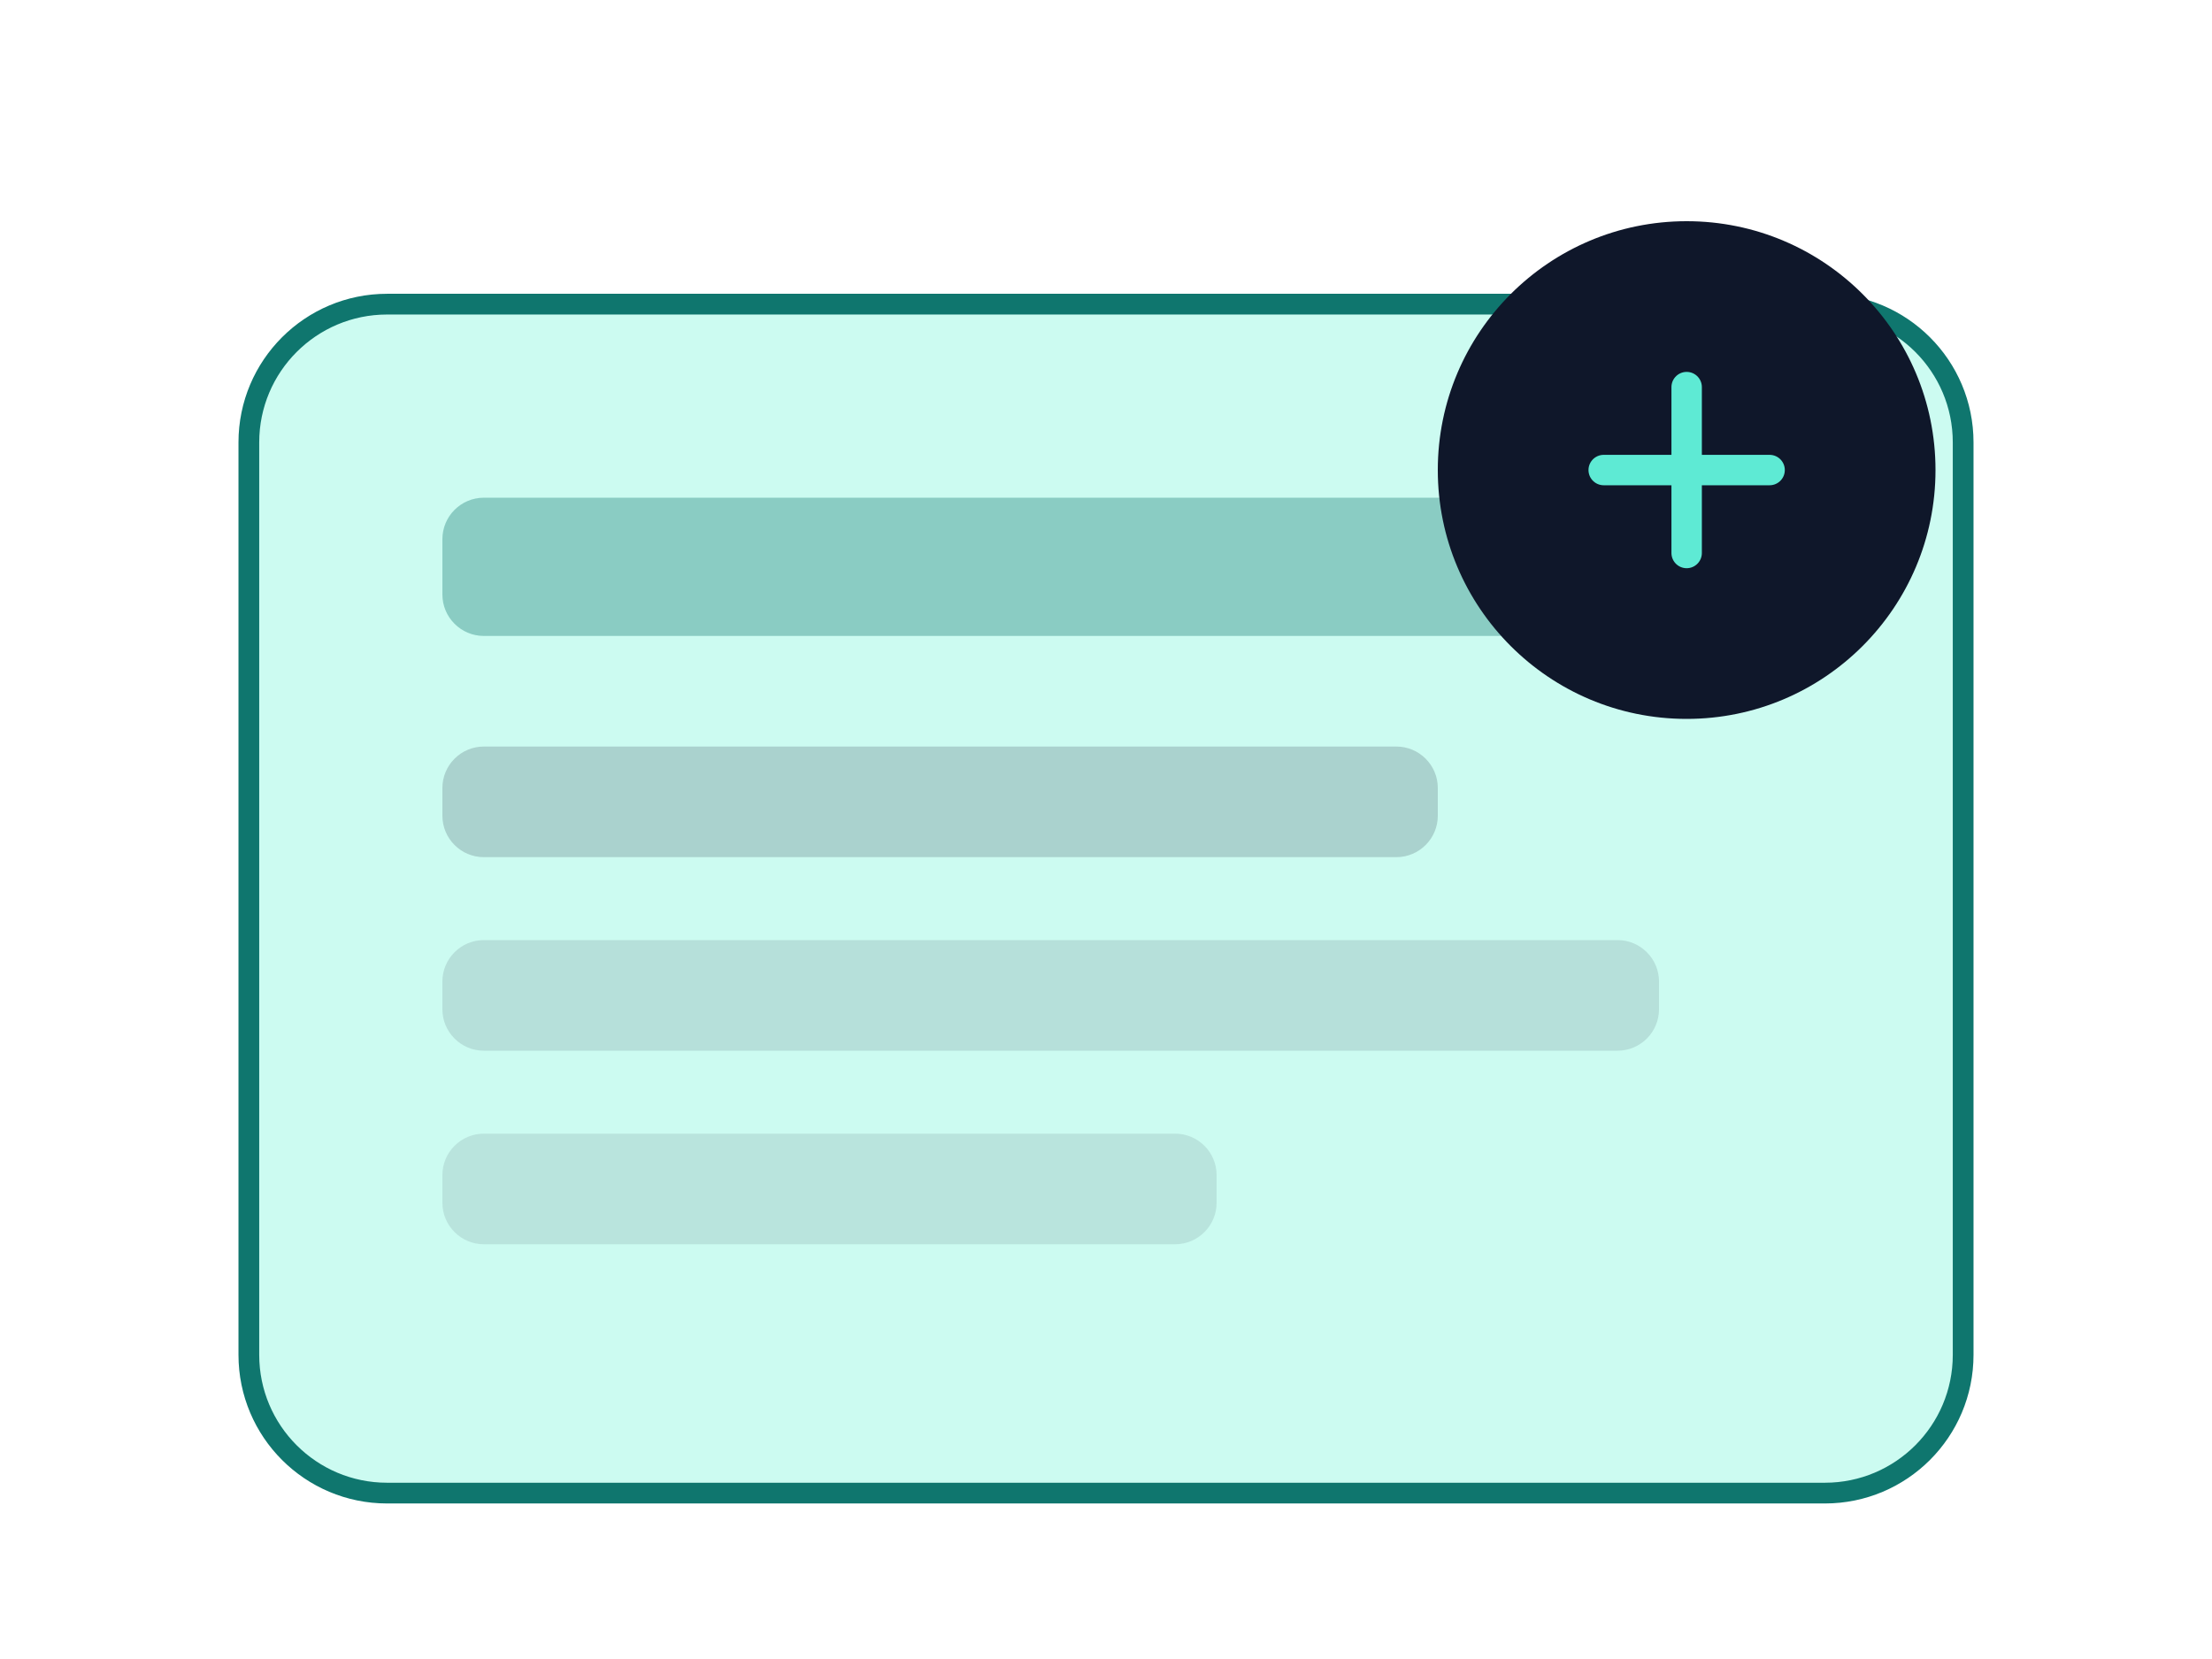
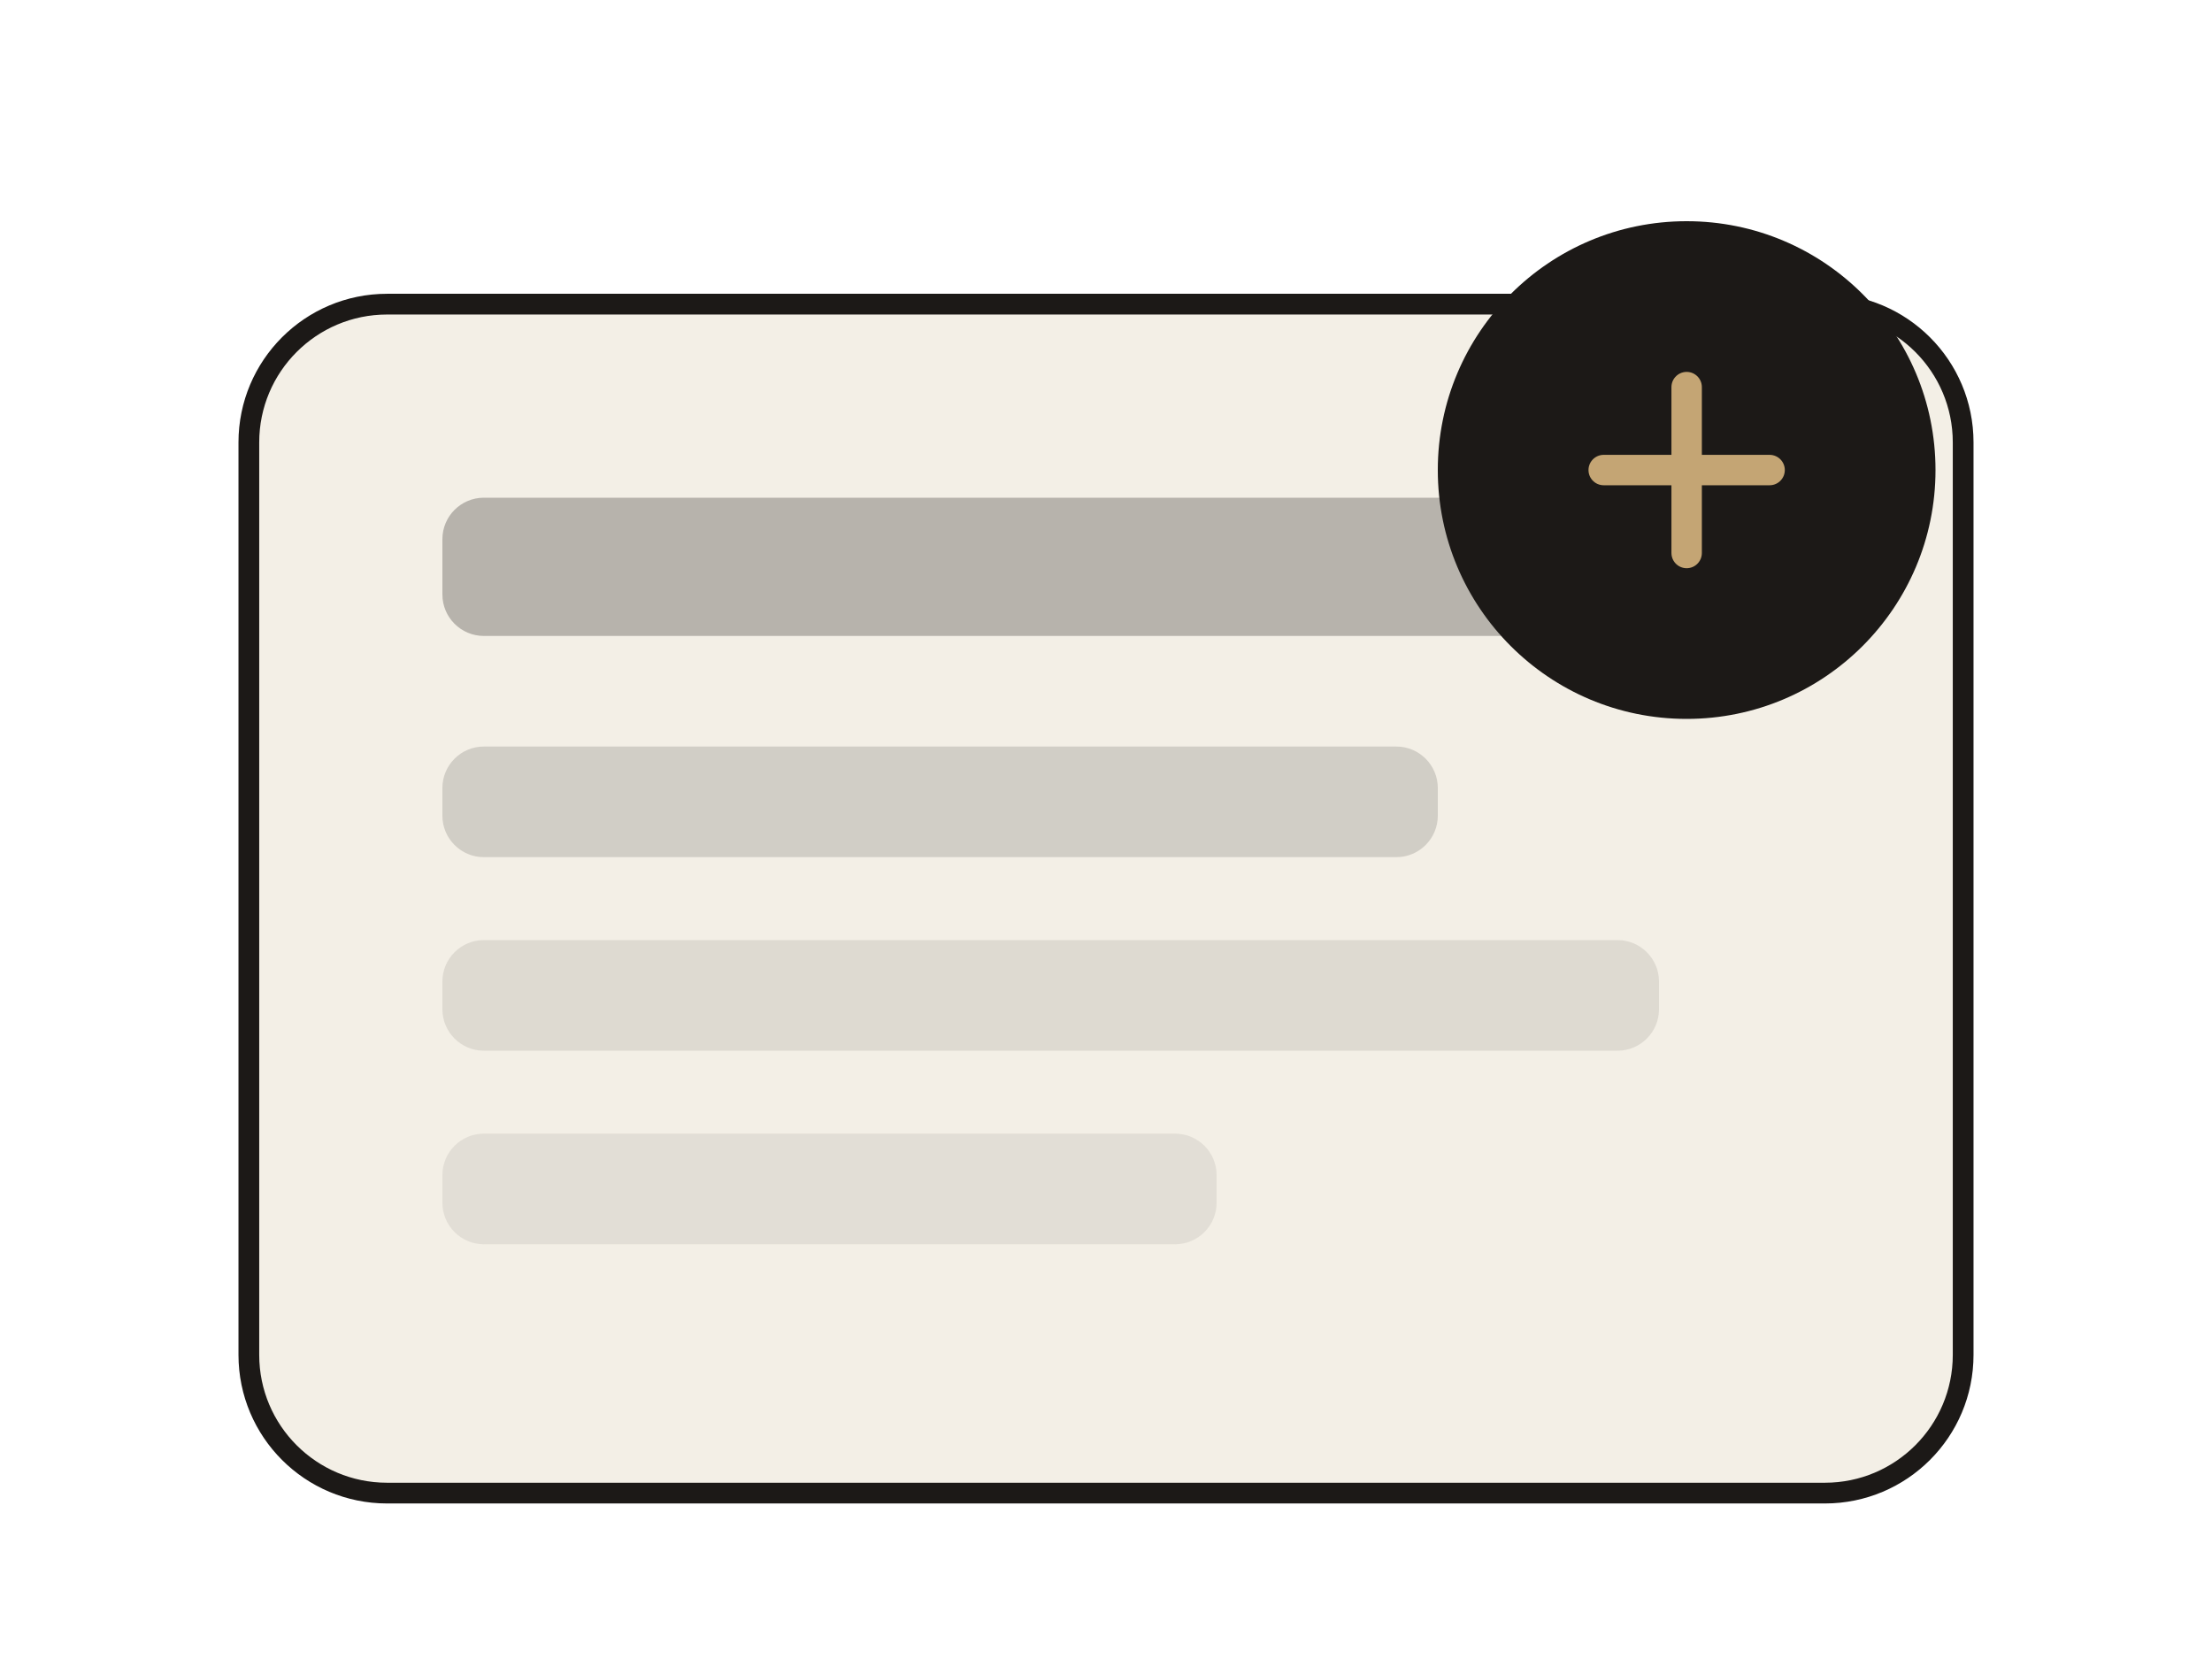
<svg xmlns="http://www.w3.org/2000/svg" viewBox="0 0 160 120" fill="none" aria-hidden="true">
-   <rect x="18" y="22" width="124" height="86" rx="10" fill="#ccfbf1" stroke="#0f766e" stroke-width="1.5" />
-   <rect x="32" y="36" width="96" height="10" rx="3" fill="#0f766e" opacity=".35" />
-   <rect x="32" y="54" width="72" height="8" rx="3" fill="#0f172a" opacity=".18" />
-   <rect x="32" y="68" width="88" height="8" rx="3" fill="#0f172a" opacity=".12" />
-   <rect x="32" y="82" width="56" height="8" rx="3" fill="#0f172a" opacity=".1" />
-   <circle cx="122" cy="34" r="18" fill="#0f172a" />
-   <path d="M116 34h12M122 28v12" stroke="#5eead4" stroke-width="2.2" stroke-linecap="round" />
+   <rect x="18" y="22" width="124" height="86" rx="10" fill="#f3efe6" stroke="#1c1917" stroke-width="1.5" />
+   <rect x="32" y="36" width="96" height="10" rx="3" fill="#1c1917" opacity=".28" />
+   <rect x="32" y="54" width="72" height="8" rx="3" fill="#1c1917" opacity=".16" />
+   <rect x="32" y="68" width="88" height="8" rx="3" fill="#1c1917" opacity=".1" />
+   <rect x="32" y="82" width="56" height="8" rx="3" fill="#1c1917" opacity=".08" />
+   <circle cx="122" cy="34" r="18" fill="#1c1917" />
+   <path d="M116 34h12M122 28v12" stroke="#c4a574" stroke-width="2.2" stroke-linecap="round" />
</svg>
